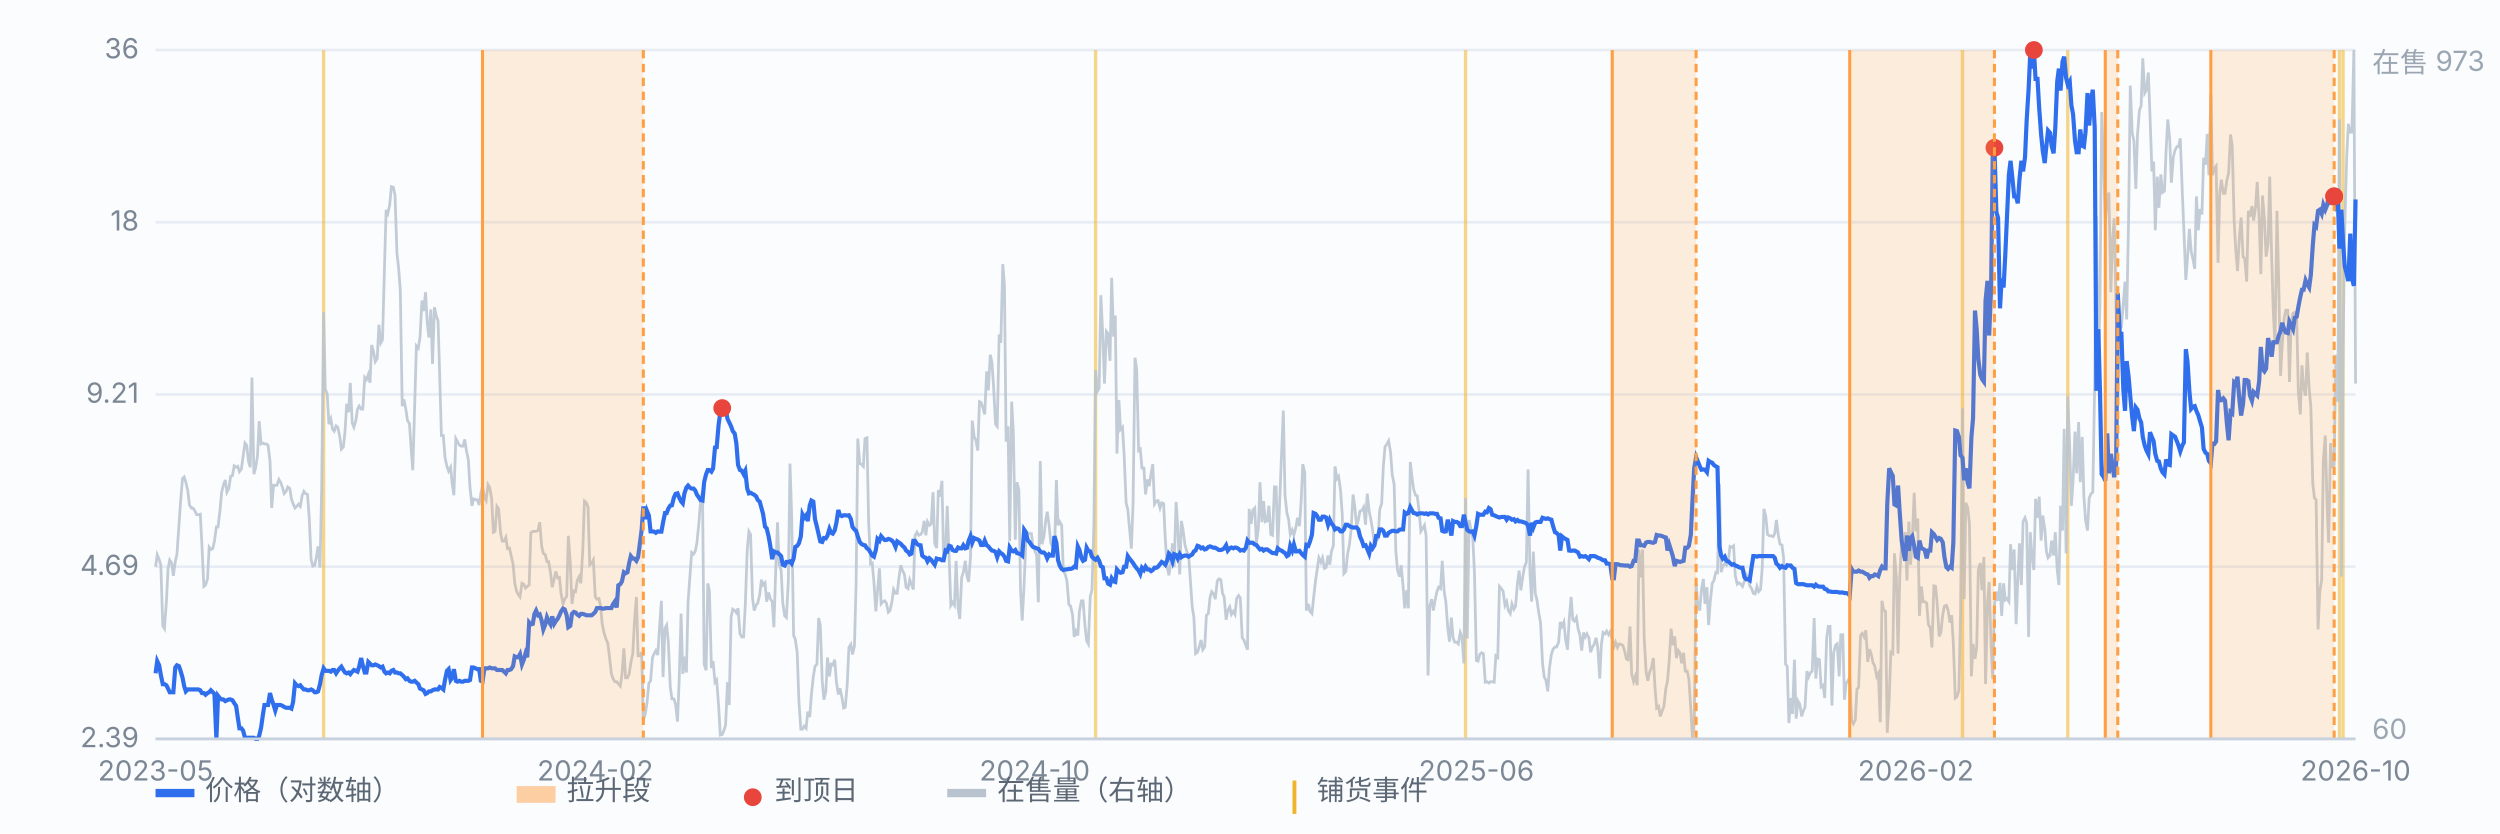
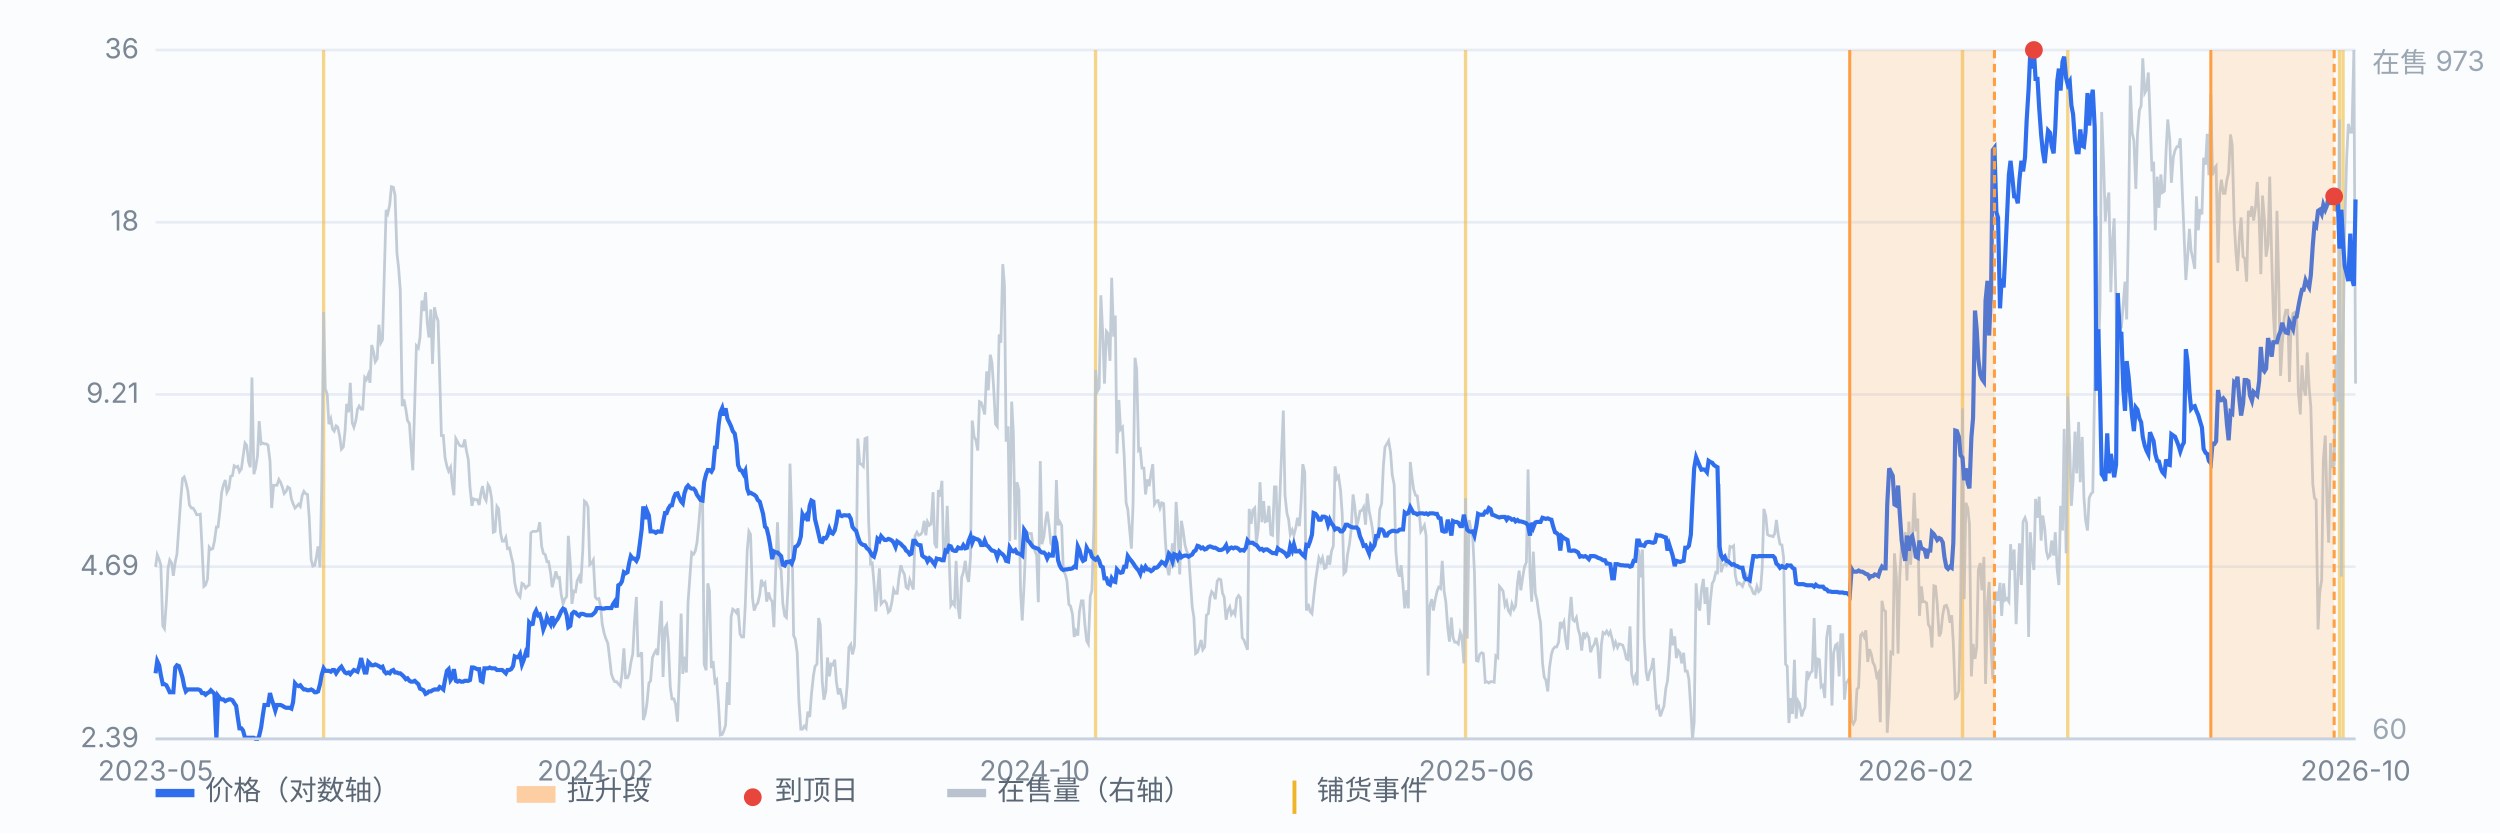
<svg xmlns="http://www.w3.org/2000/svg" viewBox="0 0 900 300" preserveAspectRatio="xMidYMid meet" style="width:100%;max-width:900px;height:auto;display:block" font-family="-apple-system,Segoe UI,Microsoft YaHei,sans-serif" font-size="10">
  <rect x="0" y="0" width="900" height="300" fill="#fbfcfe" />
  <line x1="56" y1="266.0" x2="848" y2="266.0" stroke="#e8edf5" stroke-width="1" />
  <text x="50" y="269.0" text-anchor="end" fill="#7b8794">2.39</text>
  <line x1="56" y1="204.0" x2="848" y2="204.0" stroke="#e8edf5" stroke-width="1" />
  <text x="50" y="207.0" text-anchor="end" fill="#7b8794">4.69</text>
  <line x1="56" y1="142.0" x2="848" y2="142.0" stroke="#e8edf5" stroke-width="1" />
  <text x="50" y="145.0" text-anchor="end" fill="#7b8794">9.21</text>
  <line x1="56" y1="80.0" x2="848" y2="80.0" stroke="#e8edf5" stroke-width="1" />
  <text x="50" y="83.0" text-anchor="end" fill="#7b8794">18</text>
  <line x1="56" y1="18.0" x2="848" y2="18.0" stroke="#e8edf5" stroke-width="1" />
  <text x="50" y="21.0" text-anchor="end" fill="#7b8794">36</text>
  <line x1="116.5" y1="18" x2="116.5" y2="266" stroke="#f0b429" stroke-width="1.2" opacity="0.55" />
  <line x1="394.4" y1="18" x2="394.4" y2="266" stroke="#f0b429" stroke-width="1.2" opacity="0.55" />
  <line x1="527.6" y1="18" x2="527.6" y2="266" stroke="#f0b429" stroke-width="1.2" opacity="0.55" />
  <line x1="706.5" y1="18" x2="706.5" y2="266" stroke="#f0b429" stroke-width="1.2" opacity="0.55" />
  <line x1="744.4" y1="18" x2="744.4" y2="266" stroke="#f0b429" stroke-width="1.2" opacity="0.55" />
  <line x1="842.2" y1="18" x2="842.2" y2="266" stroke="#f0b429" stroke-width="1.2" opacity="0.55" />
  <line x1="843.5" y1="18" x2="843.5" y2="266" stroke="#f0b429" stroke-width="1.2" opacity="0.55" />
  <path d="M56.0 204.1 L56.6 199.7 L57.3 201.4 L57.9 203.5 L58.6 225.3 L59.2 226.3 L59.9 216.6 L60.5 204.6 L61.1 201.6 L61.8 202.7 L62.4 207.3 L63.1 202.2 L63.7 199.5 L64.4 189.4 L65.0 180.7 L65.7 172.3 L66.3 171.7 L66.9 173.6 L67.6 176.6 L68.2 181.8 L68.9 182.9 L69.5 182.9 L70.2 184.0 L70.8 185.3 L71.4 185.3 L72.1 185.1 L72.7 196.5 L73.4 211.1 L74.0 210.6 L74.7 208.4 L75.3 197.0 L75.9 197.8 L76.6 197.5 L77.2 194.8 L77.9 189.7 L78.5 189.7 L79.2 183.7 L79.8 177.2 L80.4 174.7 L81.1 172.8 L81.7 177.2 L82.4 175.8 L83.0 171.5 L83.7 171.2 L84.3 167.7 L85.0 168.2 L85.6 167.9 L86.2 169.8 L86.9 168.8 L87.5 164.4 L88.2 159.5 L88.8 160.3 L89.5 166.3 L90.1 168.2 L90.7 135.9 L91.4 170.7 L92.0 168.5 L92.7 164.1 L93.3 151.6 L94.0 159.8 L94.6 159.5 L95.2 159.8 L95.9 159.8 L96.5 160.3 L97.2 166.0 L97.8 182.9 L98.5 174.7 L99.1 174.7 L99.7 174.7 L100.4 172.6 L101.0 173.6 L101.7 175.5 L102.3 177.7 L103.0 176.9 L103.6 175.3 L104.3 175.8 L104.9 179.6 L105.5 181.3 L106.2 182.9 L106.8 182.3 L107.5 181.5 L108.1 182.3 L108.8 178.3 L109.4 176.9 L110.0 177.7 L110.7 178.0 L111.3 186.1 L112.0 201.4 L112.6 203.8 L113.3 203.5 L113.9 200.5 L114.5 196.7 L115.2 204.3 L115.8 175.5 L116.5 112.3 L117.1 140.0 L117.8 141.9 L118.4 152.7 L119.1 150.8 L119.7 154.4 L120.3 155.2 L121.0 153.3 L121.6 153.8 L122.3 157.1 L122.9 161.7 L123.6 160.9 L124.2 155.4 L124.8 145.4 L125.5 148.4 L126.1 137.8 L126.8 152.2 L127.4 153.8 L128.1 151.4 L128.7 147.3 L129.3 146.2 L130.0 147.3 L130.6 147.3 L131.3 135.9 L131.9 136.7 L132.6 134.8 L133.2 137.8 L133.8 124.2 L134.5 126.7 L135.1 130.2 L135.8 129.1 L136.4 116.9 L137.1 123.4 L137.7 122.3 L138.4 96.8 L139.0 75.6 L139.6 76.9 L140.3 73.7 L140.9 67.2 L141.6 67.4 L142.2 70.2 L142.9 91.1 L143.5 96.5 L144.1 104.4 L144.8 146.2 L145.4 143.8 L146.1 147.3 L146.7 151.4 L147.4 152.5 L148.0 161.2 L148.6 169.3 L149.3 145.4 L149.9 124.5 L150.6 125.3 L151.2 121.5 L151.9 108.2 L152.5 112.0 L153.2 105.2 L153.8 116.1 L154.4 121.5 L155.1 111.4 L155.7 131.0 L156.4 110.6 L157.0 113.6 L157.7 115.5 L158.3 135.6 L158.9 156.8 L159.6 156.8 L160.2 164.7 L160.9 167.9 L161.5 169.6 L162.2 168.2 L162.8 174.2 L163.4 178.3 L164.1 157.9 L164.7 159.0 L165.4 160.3 L166.0 160.6 L166.7 160.6 L167.3 158.2 L167.9 162.2 L168.6 165.5 L169.2 175.5 L169.9 182.1 L170.5 179.6 L171.2 179.9 L171.8 179.9 L172.5 181.8 L173.1 177.7 L173.7 175.0 L174.4 179.1 L175.0 180.2 L175.7 174.5 L176.3 175.5 L177.0 179.6 L177.6 191.6 L178.2 191.3 L178.9 182.3 L179.5 183.2 L180.2 191.8 L180.8 194.8 L181.5 194.8 L182.1 193.5 L182.7 197.5 L183.4 197.3 L184.0 200.0 L184.7 203.0 L185.3 209.8 L186.0 213.0 L186.6 214.1 L187.2 214.9 L187.9 210.0 L188.5 210.3 L189.2 211.7 L189.8 211.1 L190.5 210.6 L191.1 191.8 L191.8 191.3 L192.4 191.3 L193.0 191.3 L193.7 191.0 L194.3 188.0 L195.0 196.7 L195.6 199.2 L196.3 199.7 L196.9 202.2 L197.5 202.2 L198.2 206.2 L198.8 211.4 L199.5 208.4 L200.1 205.7 L200.8 208.1 L201.4 207.9 L202.0 213.8 L202.7 217.4 L203.3 215.7 L204.0 214.7 L204.6 192.9 L205.3 202.7 L205.9 217.4 L206.6 212.8 L207.2 213.0 L207.8 209.0 L208.5 207.6 L209.1 210.0 L209.8 198.1 L210.4 180.4 L211.1 181.0 L211.7 182.6 L212.3 203.3 L213.0 202.7 L213.6 201.6 L214.3 214.9 L214.9 215.7 L215.6 215.5 L216.2 218.2 L216.8 224.7 L217.5 228.0 L218.1 229.9 L218.8 231.5 L219.4 236.4 L220.1 242.6 L220.7 244.3 L221.3 245.4 L222.0 245.4 L222.6 246.2 L223.3 247.0 L223.9 242.9 L224.6 233.4 L225.2 244.0 L225.9 244.0 L226.5 242.6 L227.1 238.6 L227.8 235.3 L228.4 223.9 L229.1 214.9 L229.7 236.1 L230.4 236.1 L231.0 234.8 L231.6 259.2 L232.3 257.0 L232.9 253.2 L233.6 245.9 L234.2 245.1 L234.9 236.7 L235.5 235.3 L236.1 234.2 L236.8 235.8 L237.4 226.3 L238.1 216.3 L238.7 243.7 L239.4 226.1 L240.0 225.0 L240.6 231.2 L241.3 247.3 L241.9 251.6 L242.6 251.6 L243.2 253.5 L243.9 259.8 L244.5 244.8 L245.2 220.9 L245.8 242.6 L246.4 236.4 L247.1 242.1 L247.7 216.8 L248.4 207.1 L249.0 198.9 L249.7 199.5 L250.3 198.4 L250.9 195.4 L251.6 188.3 L252.2 180.4 L252.9 176.6 L253.5 239.1 L254.2 241.3 L254.8 210.0 L255.4 212.8 L256.1 240.5 L256.7 238.0 L257.4 245.6 L258.0 244.8 L258.7 254.0 L259.3 264.6 L260.0 264.4 L260.6 263.0 L261.2 261.1 L261.9 245.6 L262.5 253.8 L263.2 222.0 L263.8 219.3 L264.5 219.8 L265.1 220.6 L265.7 219.0 L266.4 228.2 L267.0 229.3 L267.7 229.3 L268.3 217.9 L269.0 198.1 L269.6 191.3 L270.2 192.4 L270.9 215.2 L271.5 219.8 L272.2 217.9 L272.8 217.1 L273.5 214.1 L274.1 208.7 L274.7 210.6 L275.4 209.8 L276.0 216.6 L276.7 213.3 L277.3 215.5 L278.0 216.6 L278.6 225.8 L279.3 204.1 L279.9 188.0 L280.5 203.3 L281.2 205.2 L281.8 217.1 L282.5 221.7 L283.1 222.3 L283.8 209.2 L284.4 166.9 L285.0 185.9 L285.7 228.8 L286.3 230.1 L287.0 235.0 L287.6 252.4 L288.3 262.5 L288.9 262.5 L289.5 261.4 L290.2 262.2 L290.8 256.2 L291.5 258.1 L292.1 250.2 L292.8 243.5 L293.4 239.9 L294.1 239.1 L294.7 222.5 L295.3 225.0 L296.0 245.1 L296.6 251.9 L297.3 248.9 L297.9 236.7 L298.6 243.5 L299.2 239.1 L299.8 239.4 L300.5 237.5 L301.1 245.4 L301.8 250.0 L302.4 247.8 L303.1 251.1 L303.7 254.9 L304.3 254.6 L305.0 246.4 L305.6 233.1 L306.3 232.0 L306.9 235.6 L307.6 232.6 L308.2 210.0 L308.8 157.9 L309.5 166.9 L310.1 167.1 L310.8 167.9 L311.4 157.9 L312.1 157.6 L312.7 187.5 L313.4 203.0 L314.0 202.7 L314.6 209.5 L315.3 220.1 L315.9 212.8 L316.6 204.6 L317.2 217.4 L317.9 216.6 L318.5 216.3 L319.1 217.1 L319.8 220.4 L320.4 219.8 L321.1 216.6 L321.7 212.2 L322.4 213.6 L323.0 213.6 L323.6 208.1 L324.3 203.5 L324.9 205.4 L325.6 206.8 L326.2 211.4 L326.9 211.9 L327.5 208.7 L328.1 210.3 L328.8 212.2 L329.4 192.9 L330.1 191.6 L330.7 192.7 L331.4 192.4 L332.0 191.6 L332.7 187.5 L333.3 192.7 L333.9 187.8 L334.6 189.1 L335.2 188.6 L335.9 177.2 L336.5 195.6 L337.2 197.3 L337.8 176.4 L338.4 178.8 L339.1 173.1 L339.7 201.1 L340.4 198.1 L341.0 182.1 L341.7 201.1 L342.3 217.9 L342.9 216.8 L343.6 217.9 L344.2 201.9 L344.9 218.7 L345.5 222.8 L346.2 207.9 L346.8 206.0 L347.5 201.9 L348.1 207.3 L348.7 209.5 L349.4 200.3 L350.0 151.4 L350.7 157.3 L351.3 158.4 L352.0 162.2 L352.6 144.6 L353.2 144.9 L353.9 147.0 L354.5 149.2 L355.2 133.7 L355.8 140.5 L356.5 127.7 L357.1 130.5 L357.7 139.4 L358.4 152.7 L359.0 153.5 L359.7 120.4 L360.3 123.4 L361.0 95.1 L361.6 102.7 L362.2 159.0 L362.9 153.5 L363.5 194.8 L364.2 144.6 L364.8 155.7 L365.5 194.3 L366.1 173.6 L366.8 176.4 L367.4 212.8 L368.0 223.4 L368.7 209.8 L369.3 195.1 L370.0 191.8 L370.6 192.1 L371.3 192.1 L371.9 197.0 L372.5 198.1 L373.2 200.0 L373.8 216.8 L374.5 166.0 L375.1 195.9 L375.8 193.2 L376.4 187.8 L377.0 184.2 L377.7 189.4 L378.3 195.6 L379.0 196.7 L379.6 199.5 L380.3 172.8 L380.9 189.1 L381.5 187.8 L382.2 189.1 L382.8 205.4 L383.5 206.8 L384.1 209.2 L384.8 217.6 L385.4 218.2 L386.1 221.2 L386.7 229.3 L387.3 227.2 L388.0 228.8 L388.6 220.1 L389.3 216.3 L389.9 216.3 L390.6 225.3 L391.2 230.7 L391.8 231.8 L392.5 214.7 L393.1 212.5 L393.8 188.6 L394.4 133.2 L395.1 140.8 L395.7 139.7 L396.3 106.3 L397.0 120.4 L397.6 138.1 L398.3 119.3 L398.9 120.1 L399.6 129.9 L400.2 100.0 L400.9 121.2 L401.5 113.6 L402.1 163.3 L402.8 144.0 L403.4 154.6 L404.1 153.8 L404.7 164.1 L405.4 181.0 L406.0 183.4 L406.6 189.9 L407.3 197.5 L407.9 181.3 L408.6 128.8 L409.2 132.9 L409.9 162.2 L410.5 161.7 L411.1 168.5 L411.8 168.5 L412.4 178.0 L413.1 172.6 L413.7 175.0 L414.4 170.4 L415.0 167.1 L415.6 181.5 L416.3 180.4 L416.9 180.2 L417.6 182.9 L418.2 181.0 L418.9 181.3 L419.5 194.0 L420.2 204.1 L420.8 207.1 L421.4 203.0 L422.1 195.6 L422.7 204.1 L423.4 180.7 L424.0 189.7 L424.7 206.8 L425.3 187.5 L425.9 190.8 L426.6 196.2 L427.2 198.4 L427.9 199.7 L428.5 208.4 L429.2 218.5 L429.8 222.3 L430.4 235.3 L431.1 234.8 L431.7 232.9 L432.4 230.4 L433.0 233.9 L433.7 232.9 L434.3 221.5 L435.0 220.9 L435.6 215.2 L436.2 213.0 L436.9 213.8 L437.5 215.7 L438.2 209.2 L438.8 208.4 L439.5 208.7 L440.1 213.6 L440.7 214.9 L441.4 223.1 L442.0 219.8 L442.7 218.5 L443.3 221.2 L444.0 220.1 L444.6 221.2 L445.2 215.5 L445.9 214.4 L446.5 215.2 L447.2 229.6 L447.8 230.4 L448.5 232.3 L449.1 233.9 L449.7 183.2 L450.4 188.6 L451.0 183.7 L451.7 182.9 L452.3 195.4 L453.0 190.2 L453.6 173.6 L454.3 188.0 L454.9 180.4 L455.5 187.8 L456.2 187.5 L456.8 182.1 L457.5 192.4 L458.1 192.7 L458.8 175.3 L459.4 175.3 L460.0 197.3 L460.7 180.2 L461.3 164.7 L462.0 147.8 L462.6 178.3 L463.3 184.8 L463.9 187.0 L464.5 192.4 L465.2 190.8 L465.8 192.7 L466.5 189.9 L467.1 186.4 L467.8 189.4 L468.4 180.7 L469.0 167.1 L469.7 170.1 L470.3 219.8 L471.0 217.4 L471.6 220.1 L472.3 220.9 L472.9 215.2 L473.6 209.0 L474.2 204.9 L474.8 200.8 L475.5 202.4 L476.1 200.8 L476.8 204.6 L477.4 204.3 L478.1 200.0 L478.7 203.3 L479.3 198.6 L480.0 196.5 L480.6 167.9 L481.3 172.3 L481.9 171.5 L482.6 176.6 L483.2 185.1 L483.8 206.5 L484.5 205.7 L485.1 199.7 L485.8 195.9 L486.4 190.8 L487.1 178.0 L487.7 182.3 L488.4 189.4 L489.0 187.2 L489.6 184.0 L490.3 183.7 L490.9 182.6 L491.6 188.9 L492.2 177.7 L492.9 184.0 L493.5 187.0 L494.1 190.5 L494.8 196.5 L495.4 194.6 L496.1 194.0 L496.7 183.4 L497.4 181.3 L498.0 167.9 L498.6 160.9 L499.3 159.8 L499.9 158.7 L500.6 162.8 L501.2 170.9 L501.9 174.5 L502.5 198.4 L503.1 205.2 L503.8 207.6 L504.4 203.5 L505.1 210.9 L505.7 219.0 L506.4 212.5 L507.0 219.0 L507.7 166.3 L508.3 171.7 L508.9 176.1 L509.6 178.3 L510.2 178.5 L510.9 184.2 L511.5 191.3 L512.2 190.2 L512.8 189.1 L513.4 192.9 L514.1 243.2 L514.7 218.2 L515.4 215.7 L516.0 219.8 L516.7 215.7 L517.3 213.0 L517.9 211.4 L518.6 211.9 L519.2 201.9 L519.9 213.0 L520.5 216.6 L521.2 226.1 L521.8 231.0 L522.5 222.3 L523.1 229.6 L523.7 231.2 L524.4 231.2 L525.0 231.8 L525.7 227.7 L526.3 229.3 L527.0 238.8 L527.6 179.3 L528.2 229.9 L528.9 187.2 L529.5 190.5 L530.2 193.7 L530.8 206.2 L531.5 237.8 L532.1 238.0 L532.7 235.6 L533.4 235.0 L534.0 235.3 L534.7 245.6 L535.3 245.4 L536.0 245.9 L536.6 245.4 L537.2 245.4 L537.9 245.6 L538.5 236.1 L539.2 236.7 L539.8 211.1 L540.5 211.9 L541.1 212.8 L541.8 217.9 L542.4 216.6 L543.0 219.8 L543.7 220.9 L544.3 217.4 L545.0 219.3 L545.6 218.2 L546.3 209.8 L546.9 205.4 L547.5 212.5 L548.2 207.6 L548.8 204.1 L549.5 202.4 L550.1 169.0 L550.8 206.5 L551.4 216.6 L552.0 198.6 L552.7 213.6 L553.3 216.0 L554.0 220.9 L554.6 224.2 L555.3 238.6 L555.9 243.7 L556.5 244.8 L557.2 248.9 L557.8 240.5 L558.5 235.6 L559.1 233.7 L559.8 232.9 L560.4 232.9 L561.1 231.2 L561.7 223.9 L562.3 225.5 L563.0 223.9 L563.6 230.1 L564.3 233.9 L564.9 223.1 L565.6 214.9 L566.2 223.1 L566.8 223.6 L567.5 222.3 L568.1 226.3 L568.8 228.8 L569.4 234.2 L570.1 227.7 L570.7 229.3 L571.3 228.2 L572.0 229.6 L572.6 234.8 L573.3 232.9 L573.9 232.0 L574.6 229.6 L575.2 233.1 L575.9 244.3 L576.5 232.0 L577.1 227.7 L577.8 228.2 L578.4 227.2 L579.1 228.5 L579.7 227.4 L580.4 230.1 L581.0 232.9 L581.6 231.2 L582.3 233.1 L582.9 231.8 L583.6 232.0 L584.2 232.3 L584.9 234.5 L585.5 237.2 L586.1 237.5 L586.8 225.5 L587.4 242.6 L588.1 245.4 L588.7 243.5 L589.4 246.7 L590.0 197.8 L590.6 207.9 L591.3 197.8 L591.9 229.6 L592.6 241.8 L593.2 245.1 L593.9 241.8 L594.5 240.5 L595.2 236.9 L595.8 247.5 L596.4 254.9 L597.1 254.3 L597.7 257.9 L598.4 255.9 L599.0 254.3 L599.7 247.8 L600.3 245.1 L600.9 238.0 L601.6 226.3 L602.2 232.3 L602.9 229.1 L603.5 236.9 L604.2 234.2 L604.8 235.0 L605.4 238.8 L606.1 235.0 L606.7 241.6 L607.4 241.6 L608.0 244.5 L608.7 255.4 L609.3 266.0 L609.9 260.0 L610.6 210.0 L611.2 217.6 L611.9 219.8 L612.5 212.5 L613.2 208.4 L613.8 217.4 L614.5 211.4 L615.1 225.0 L615.7 216.6 L616.4 210.0 L617.0 209.0 L617.7 206.0 L618.3 206.2 L619.0 174.2 L619.6 206.0 L620.2 203.8 L620.9 203.0 L621.5 203.5 L622.2 201.9 L622.8 196.7 L623.5 197.0 L624.1 196.5 L624.7 207.1 L625.4 210.3 L626.0 209.8 L626.7 210.3 L627.3 211.1 L628.0 209.2 L628.6 206.8 L629.3 208.1 L629.9 210.9 L630.5 211.7 L631.2 213.6 L631.8 213.8 L632.5 211.1 L633.1 213.0 L633.8 212.2 L634.4 204.3 L635.0 183.2 L635.7 185.9 L636.3 192.4 L637.0 192.9 L637.6 192.9 L638.3 193.2 L638.9 192.1 L639.5 187.2 L640.2 192.7 L640.8 195.9 L641.5 196.2 L642.1 200.8 L642.8 239.1 L643.4 239.9 L644.0 260.3 L644.7 251.3 L645.3 257.0 L646.0 237.5 L646.6 258.7 L647.3 252.4 L647.9 253.5 L648.6 257.9 L649.2 255.9 L649.8 254.6 L650.5 241.6 L651.1 243.7 L651.8 242.1 L652.4 241.6 L653.1 222.5 L653.7 244.3 L654.3 237.2 L655.0 237.5 L655.6 247.3 L656.3 246.7 L656.9 251.3 L657.6 229.6 L658.2 225.5 L658.8 225.5 L659.5 254.0 L660.1 235.0 L660.8 232.3 L661.4 231.8 L662.1 243.5 L662.7 228.5 L663.4 228.5 L664.0 251.9 L664.6 245.9 L665.3 245.1 L665.9 243.7 L666.6 259.5 L667.2 260.6 L667.9 259.2 L668.5 248.1 L669.1 247.5 L669.8 228.8 L670.4 228.0 L671.1 229.3 L671.7 226.9 L672.4 238.3 L673.0 233.7 L673.6 235.3 L674.3 238.6 L674.9 239.7 L675.6 243.5 L676.2 242.4 L676.9 260.0 L677.5 216.3 L678.1 219.6 L678.8 220.1 L679.4 263.8 L680.1 251.6 L680.7 234.8 L681.4 235.3 L682.0 199.2 L682.7 207.9 L683.3 235.3 L683.9 208.1 L684.6 195.1 L685.2 200.8 L685.9 191.6 L686.5 209.0 L687.2 187.8 L687.8 203.3 L688.4 194.6 L689.1 177.4 L689.7 191.3 L690.4 186.7 L691.0 221.7 L691.7 211.1 L692.3 216.6 L692.9 216.6 L693.6 217.1 L694.2 224.7 L694.9 226.1 L695.5 233.1 L696.2 210.9 L696.8 211.1 L697.4 217.4 L698.1 229.1 L698.7 227.7 L699.4 221.2 L700.0 218.2 L700.7 217.9 L701.3 219.6 L702.0 224.2 L702.6 221.5 L703.2 231.5 L703.9 251.3 L704.5 250.8 L705.2 248.6 L705.8 220.6 L706.5 147.0 L707.1 215.7 L707.7 181.0 L708.4 182.9 L709.0 188.6 L709.7 243.5 L710.3 231.8 L711.0 237.2 L711.6 233.1 L712.2 205.2 L712.9 202.7 L713.5 212.5 L714.2 200.5 L714.8 246.2 L715.5 217.1 L716.1 209.5 L716.8 232.9 L717.4 244.5 L718.0 217.9 L718.7 213.0 L719.3 216.3 L720.0 209.8 L720.6 221.7 L721.3 210.0 L721.9 216.0 L722.5 215.5 L723.2 216.6 L723.8 195.9 L724.5 205.2 L725.1 197.8 L725.8 224.7 L726.4 209.2 L727.0 195.6 L727.7 210.6 L728.3 187.8 L729.0 186.4 L729.6 188.3 L730.3 229.3 L730.9 191.6 L731.5 200.0 L732.2 205.2 L732.8 179.6 L733.5 186.4 L734.1 178.8 L734.8 194.6 L735.4 185.6 L736.1 190.2 L736.7 198.4 L737.3 200.8 L738.0 200.0 L738.6 194.6 L739.3 200.0 L739.9 191.6 L740.6 205.2 L741.2 210.6 L741.8 182.1 L742.5 191.0 L743.1 154.4 L743.8 199.2 L744.4 142.7 L745.1 160.9 L745.7 182.1 L746.3 173.1 L747.0 155.4 L747.6 170.4 L748.3 151.9 L748.9 173.6 L749.6 157.3 L750.2 178.8 L750.8 187.2 L751.5 191.0 L752.1 179.3 L752.8 177.7 L753.4 177.2 L754.1 137.2 L754.7 77.8 L755.4 130.5 L756.0 109.5 L756.6 40.3 L757.3 58.5 L757.9 79.7 L758.6 72.3 L759.2 69.3 L759.9 105.2 L760.5 86.7 L761.1 78.6 L761.8 110.6 L762.4 145.9 L763.1 118.2 L763.7 117.7 L764.4 109.0 L765.0 101.4 L765.6 115.0 L766.3 78.3 L766.9 30.8 L767.6 47.9 L768.2 50.6 L768.9 68.0 L769.5 48.4 L770.2 39.7 L770.8 38.1 L771.4 21.0 L772.1 33.5 L772.7 32.4 L773.4 26.1 L774.0 41.6 L774.7 61.7 L775.3 58.2 L775.9 82.9 L776.6 63.6 L777.2 74.8 L777.9 62.8 L778.5 69.3 L779.2 68.8 L779.8 54.1 L780.4 43.0 L781.1 50.1 L781.7 65.8 L782.4 56.6 L783.0 54.1 L783.7 52.8 L784.3 52.8 L784.9 49.8 L785.6 68.5 L786.2 82.9 L786.9 100.8 L787.5 93.0 L788.2 82.4 L788.8 90.3 L789.5 93.5 L790.1 96.8 L790.7 70.7 L791.4 82.9 L792.0 75.3 L792.7 77.2 L793.3 56.8 L794.0 59.3 L794.6 48.2 L795.2 63.1 L795.9 33.8 L796.5 63.1 L797.2 60.6 L797.8 59.8 L798.5 94.6 L799.1 69.6 L799.7 64.7 L800.4 69.6 L801.0 69.6 L801.7 64.7 L802.3 62.3 L803.0 48.4 L803.6 52.5 L804.3 79.7 L804.9 90.3 L805.5 97.6 L806.2 85.1 L806.8 78.3 L807.5 92.4 L808.1 93.0 L808.8 101.4 L809.4 75.9 L810.0 78.0 L810.7 74.2 L811.3 79.4 L812.0 74.5 L812.6 65.5 L813.3 79.1 L813.9 98.7 L814.5 70.4 L815.2 79.1 L815.8 92.4 L816.5 87.8 L817.1 63.6 L817.8 92.7 L818.4 112.8 L819.0 123.9 L819.7 75.9 L820.3 99.8 L821.0 135.3 L821.6 124.2 L822.3 114.4 L822.9 111.7 L823.6 111.7 L824.2 137.5 L824.8 116.1 L825.5 112.8 L826.1 112.5 L826.8 113.9 L827.4 140.8 L828.1 149.2 L828.7 131.5 L829.3 139.7 L830.0 142.4 L830.6 126.9 L831.3 139.7 L831.9 146.5 L832.6 174.2 L833.2 179.3 L833.8 179.9 L834.5 226.6 L835.1 213.3 L835.8 208.7 L836.4 165.8 L837.1 156.8 L837.7 180.2 L838.3 195.4 L839.0 159.5 L839.6 167.9 L840.3 167.4 L840.9 127.7 L841.6 144.6 L842.2 43.0 L842.9 207.6 L843.5 125.8 L844.1 82.4 L844.8 56.8 L845.4 44.6 L846.1 47.6 L846.7 47.6 L847.4 18.0 L848.0 138.1" fill="none" stroke="#b9c3cf" stroke-width="1" opacity="0.85" />
  <text x="854" y="26" fill="#9aa6b2">在售 973</text>
  <text x="854" y="266" fill="#9aa6b2">60</text>
  <path d="M56.0 242.4 L56.6 238.0 L57.3 239.5 L57.9 243.0 L58.6 246.3 L59.2 246.3 L59.9 246.7 L60.5 247.9 L61.1 249.2 L61.8 249.2 L62.4 249.2 L63.1 240.3 L63.7 239.5 L64.4 239.8 L65.0 241.5 L65.7 243.9 L66.3 247.0 L66.9 248.9 L67.6 248.2 L68.2 248.2 L68.9 248.2 L69.5 248.2 L70.2 248.2 L70.8 248.2 L71.4 248.2 L72.1 248.5 L72.7 249.5 L73.4 249.5 L74.0 250.1 L74.7 249.5 L75.3 249.2 L75.9 248.5 L76.6 249.2 L77.2 249.8 L77.9 266.0 L78.5 250.5 L79.2 251.4 L79.8 251.8 L80.4 251.8 L81.1 252.4 L81.7 252.1 L82.4 251.8 L83.0 251.8 L83.7 252.1 L84.3 253.1 L85.0 254.1 L85.6 258.3 L86.2 262.2 L86.9 262.2 L87.5 263.0 L88.2 265.6 L88.8 265.6 L89.5 265.6 L90.1 265.6 L90.7 265.6 L91.4 265.6 L92.0 266.0 L92.7 266.0 L93.3 264.9 L94.0 261.9 L94.6 257.6 L95.2 253.8 L95.9 253.8 L96.5 253.8 L97.2 249.5 L97.8 251.8 L98.5 253.8 L99.1 255.8 L99.7 253.8 L100.4 253.8 L101.0 253.8 L101.7 254.1 L102.3 254.5 L103.0 254.8 L103.6 254.8 L104.3 254.8 L104.9 255.1 L105.5 252.8 L106.2 246.0 L106.8 246.7 L107.5 247.0 L108.1 246.7 L108.8 247.6 L109.4 248.2 L110.0 248.2 L110.7 248.5 L111.3 248.5 L112.0 248.2 L112.6 248.5 L113.3 249.2 L113.9 249.2 L114.5 248.9 L115.2 246.3 L115.8 243.0 L116.5 240.6 L117.1 241.5 L117.8 241.5 L118.4 241.5 L119.1 241.8 L119.7 241.2 L120.3 241.2 L121.0 242.4 L121.6 241.5 L122.3 240.6 L122.9 240.0 L123.6 241.2 L124.2 242.1 L124.8 242.4 L125.5 242.1 L126.1 242.7 L126.8 241.8 L127.4 241.2 L128.1 241.5 L128.7 241.8 L129.3 240.0 L130.0 236.9 L130.6 239.5 L131.3 242.1 L131.9 242.1 L132.6 238.3 L133.2 238.9 L133.8 239.5 L134.5 239.5 L135.1 239.2 L135.8 239.5 L136.4 239.8 L137.1 240.3 L137.7 240.0 L138.4 241.8 L139.0 242.4 L139.6 242.1 L140.3 242.4 L140.9 241.5 L141.6 241.2 L142.2 242.1 L142.9 242.1 L143.5 242.4 L144.1 242.4 L144.8 243.0 L145.4 243.6 L146.1 244.5 L146.7 244.2 L147.4 245.1 L148.0 245.4 L148.6 245.4 L149.3 245.1 L149.9 245.7 L150.6 246.3 L151.2 247.9 L151.9 248.2 L152.5 248.5 L153.2 249.8 L153.8 249.5 L154.4 248.9 L155.1 248.9 L155.7 248.5 L156.4 248.2 L157.0 248.2 L157.7 248.2 L158.3 247.3 L158.9 247.6 L159.6 248.2 L160.2 244.8 L160.9 241.5 L161.5 240.9 L162.2 244.8 L162.8 243.9 L163.4 240.9 L164.1 245.1 L164.7 245.4 L165.4 245.1 L166.0 245.4 L166.7 245.4 L167.3 245.1 L167.9 245.1 L168.6 245.1 L169.2 244.8 L169.9 240.3 L170.5 240.3 L171.2 240.6 L171.8 240.9 L172.5 240.9 L173.1 245.1 L173.7 245.4 L174.4 240.6 L175.0 240.6 L175.7 240.6 L176.3 240.3 L177.0 240.6 L177.6 240.6 L178.2 240.6 L178.9 241.2 L179.5 241.2 L180.2 241.2 L180.8 241.2 L181.5 241.8 L182.1 242.4 L182.7 241.2 L183.4 241.2 L184.0 240.9 L184.7 239.8 L185.3 236.3 L186.0 236.6 L186.6 236.6 L187.2 235.5 L187.9 239.2 L188.5 237.7 L189.2 235.2 L189.8 236.6 L190.5 224.1 L191.1 224.8 L191.8 224.6 L192.4 221.0 L193.0 219.8 L193.7 221.5 L194.3 221.2 L195.0 223.4 L195.6 226.6 L196.3 224.8 L196.9 222.2 L197.5 223.6 L198.2 224.8 L198.8 221.9 L199.5 224.6 L200.1 223.6 L200.8 222.7 L201.4 221.5 L202.0 220.1 L202.7 219.1 L203.3 219.4 L204.0 221.5 L204.6 225.8 L205.3 225.3 L205.9 221.0 L206.6 220.3 L207.2 220.5 L207.8 221.2 L208.5 221.7 L209.1 221.0 L209.8 221.0 L210.4 221.2 L211.1 221.5 L211.7 221.5 L212.3 221.5 L213.0 221.5 L213.6 221.0 L214.3 220.3 L214.9 218.9 L215.6 218.9 L216.2 218.9 L216.8 219.1 L217.5 219.1 L218.1 218.9 L218.8 218.9 L219.4 218.9 L220.1 218.9 L220.7 217.5 L221.3 216.6 L222.0 218.7 L222.6 210.7 L223.3 210.3 L223.9 209.3 L224.6 206.0 L225.2 206.4 L225.9 206.0 L226.5 202.7 L227.1 200.2 L227.8 201.1 L228.4 201.1 L229.1 201.9 L229.7 200.6 L230.4 195.3 L231.0 190.6 L231.6 182.3 L232.3 186.9 L232.9 183.9 L233.6 185.6 L234.2 191.3 L234.9 191.3 L235.5 191.4 L236.1 191.8 L236.8 191.3 L237.4 191.4 L238.1 191.4 L238.7 188.1 L239.4 184.7 L240.0 184.7 L240.6 183.1 L241.3 182.0 L241.9 181.9 L242.6 179.1 L243.2 177.8 L243.9 177.6 L244.5 179.1 L245.2 180.5 L245.8 181.2 L246.4 177.6 L247.1 175.5 L247.7 174.8 L248.4 175.6 L249.0 175.9 L249.7 175.9 L250.3 176.6 L250.9 178.1 L251.6 179.1 L252.2 180.0 L252.9 180.2 L253.5 173.5 L254.2 170.7 L254.8 169.2 L255.4 169.2 L256.1 169.8 L256.7 168.7 L257.4 161.1 L258.0 161.0 L258.7 152.9 L259.3 148.5 L260.0 146.9 L260.6 149.6 L261.2 147.0 L261.9 150.8 L262.5 152.0 L263.2 153.5 L263.8 155.2 L264.5 156.1 L265.1 159.7 L265.7 167.4 L266.4 169.2 L267.0 169.4 L267.7 170.7 L268.3 169.5 L269.0 175.9 L269.6 177.6 L270.2 177.4 L270.9 177.8 L271.5 178.1 L272.2 178.7 L272.8 180.0 L273.5 180.6 L274.1 182.8 L274.7 185.0 L275.4 189.6 L276.0 190.2 L276.7 193.1 L277.3 196.5 L278.0 201.3 L278.6 198.5 L279.3 198.9 L279.9 198.9 L280.5 199.5 L281.2 200.2 L281.8 203.3 L282.5 203.6 L283.1 202.3 L283.8 202.3 L284.4 202.1 L285.0 202.9 L285.7 201.1 L286.3 196.9 L287.0 196.5 L287.6 195.6 L288.3 193.1 L288.9 185.2 L289.5 186.4 L290.2 185.5 L290.8 187.6 L291.5 182.0 L292.1 180.2 L292.8 180.6 L293.4 186.9 L294.1 189.7 L294.7 192.3 L295.3 194.9 L296.0 195.1 L296.6 193.7 L297.3 193.8 L297.9 192.8 L298.6 190.4 L299.2 191.8 L299.8 192.1 L300.5 190.9 L301.1 188.2 L301.8 183.6 L302.4 185.5 L303.1 185.8 L303.7 185.5 L304.3 185.5 L305.0 185.6 L305.6 185.5 L306.3 186.8 L306.9 189.7 L307.6 190.6 L308.2 191.1 L308.8 193.1 L309.5 195.1 L310.1 195.8 L310.8 196.2 L311.4 196.3 L312.1 197.4 L312.7 197.8 L313.4 198.9 L314.0 200.0 L314.6 200.4 L315.3 198.0 L315.9 194.0 L316.6 194.7 L317.2 193.0 L317.9 193.8 L318.5 194.4 L319.1 194.4 L319.8 194.0 L320.4 194.2 L321.1 194.6 L321.7 195.3 L322.4 196.9 L323.0 194.9 L323.6 195.3 L324.3 195.8 L324.9 196.5 L325.6 197.1 L326.2 198.2 L326.9 198.7 L327.5 199.6 L328.1 199.3 L328.8 194.7 L329.4 194.7 L330.1 195.8 L330.7 196.2 L331.4 196.3 L332.0 200.0 L332.7 200.6 L333.3 200.8 L333.9 202.1 L334.6 201.0 L335.2 201.5 L335.9 202.5 L336.5 203.3 L337.2 201.1 L337.8 201.3 L338.4 201.3 L339.1 201.7 L339.7 201.7 L340.4 198.2 L341.0 198.5 L341.7 196.5 L342.3 196.7 L342.9 198.0 L343.6 198.3 L344.2 198.3 L344.9 197.1 L345.5 197.4 L346.2 197.4 L346.8 196.3 L347.5 197.4 L348.1 197.2 L348.7 194.7 L349.4 193.0 L350.0 195.4 L350.7 193.7 L351.3 194.0 L352.0 194.2 L352.6 194.6 L353.2 196.2 L353.9 196.2 L354.5 194.6 L355.2 196.3 L355.8 196.7 L356.5 197.6 L357.1 198.2 L357.7 198.3 L358.4 198.7 L359.0 200.6 L359.7 198.5 L360.3 199.1 L361.0 199.6 L361.6 200.4 L362.2 201.9 L362.9 202.1 L363.5 197.1 L364.2 198.3 L364.8 198.5 L365.5 198.0 L366.1 199.1 L366.8 199.3 L367.4 199.5 L368.0 200.0 L368.7 190.7 L369.3 191.6 L370.0 194.6 L370.6 195.1 L371.3 196.2 L371.9 196.9 L372.5 197.1 L373.2 197.4 L373.8 197.6 L374.5 198.5 L375.1 198.9 L375.8 198.9 L376.4 199.5 L377.0 201.0 L377.7 199.6 L378.3 200.0 L379.0 200.0 L379.6 193.0 L380.3 195.4 L380.9 201.7 L381.5 203.6 L382.2 204.8 L382.8 205.2 L383.5 205.0 L384.1 205.0 L384.8 204.8 L385.4 204.8 L386.1 204.6 L386.7 204.0 L387.3 204.2 L388.0 196.7 L388.6 198.0 L389.3 200.8 L389.9 201.9 L390.6 201.5 L391.2 197.2 L391.8 198.3 L392.5 198.5 L393.1 200.4 L393.8 201.1 L394.4 201.5 L395.1 200.8 L395.7 201.9 L396.3 203.8 L397.0 204.2 L397.6 208.2 L398.3 208.2 L398.9 210.1 L399.6 210.5 L400.2 208.2 L400.9 209.3 L401.5 209.5 L402.1 205.0 L402.8 205.8 L403.4 206.2 L404.1 206.0 L404.7 204.0 L405.4 204.0 L406.0 200.2 L406.6 201.1 L407.3 201.9 L407.9 202.7 L408.6 203.8 L409.2 204.6 L409.9 205.4 L410.5 206.6 L411.1 204.4 L411.8 205.2 L412.4 204.0 L413.1 205.0 L413.7 205.0 L414.4 205.6 L415.0 205.2 L415.6 204.4 L416.3 204.4 L416.9 204.0 L417.6 203.1 L418.2 202.3 L418.9 202.7 L419.5 203.3 L420.2 201.7 L420.8 199.3 L421.4 200.0 L422.1 202.1 L422.7 199.5 L423.4 199.8 L424.0 201.1 L424.7 199.5 L425.3 200.6 L425.9 200.2 L426.6 200.0 L427.2 200.0 L427.9 200.4 L428.5 200.0 L429.2 199.6 L429.8 198.5 L430.4 198.2 L431.1 196.5 L431.7 196.7 L432.4 197.4 L433.0 197.1 L433.7 197.8 L434.3 197.6 L435.0 196.9 L435.6 196.7 L436.2 196.9 L436.9 197.2 L437.5 197.2 L438.2 197.6 L438.8 198.0 L439.5 198.0 L440.1 197.8 L440.7 197.4 L441.4 196.3 L442.0 198.2 L442.7 197.4 L443.3 197.1 L444.0 197.4 L444.6 197.1 L445.2 197.2 L445.9 197.6 L446.5 198.2 L447.2 198.0 L447.8 198.2 L448.5 197.2 L449.1 194.6 L449.7 195.4 L450.4 195.4 L451.0 195.4 L451.7 196.0 L452.3 196.2 L453.0 197.1 L453.6 197.8 L454.3 197.6 L454.9 198.2 L455.5 197.8 L456.2 197.8 L456.8 198.2 L457.5 198.7 L458.1 199.1 L458.8 199.1 L459.4 199.3 L460.0 197.4 L460.7 198.0 L461.3 198.2 L462.0 198.7 L462.6 199.1 L463.3 200.2 L463.9 199.8 L464.5 196.5 L465.2 198.2 L465.8 196.0 L466.5 198.5 L467.1 198.5 L467.8 198.3 L468.4 199.1 L469.0 199.8 L469.7 200.4 L470.3 196.2 L471.0 196.5 L471.6 194.9 L472.3 192.5 L472.9 184.7 L473.6 185.0 L474.2 185.8 L474.8 187.1 L475.5 187.1 L476.1 186.0 L476.8 186.0 L477.4 186.3 L478.1 188.9 L478.7 187.1 L479.3 188.4 L480.0 189.2 L480.6 190.6 L481.3 190.2 L481.9 190.4 L482.6 191.3 L483.2 191.3 L483.8 190.6 L484.5 188.9 L485.1 188.9 L485.8 189.4 L486.4 189.7 L487.1 189.9 L487.7 189.9 L488.4 189.9 L489.0 190.6 L489.6 193.1 L490.3 194.7 L490.9 196.5 L491.6 196.3 L492.2 197.6 L492.9 199.3 L493.5 196.5 L494.1 197.4 L494.8 196.3 L495.4 193.0 L496.1 193.0 L496.7 190.6 L497.4 190.6 L498.0 191.1 L498.6 192.8 L499.3 192.8 L499.9 191.8 L500.6 191.4 L501.2 191.1 L501.9 191.1 L502.5 191.3 L503.1 191.3 L503.8 190.7 L504.4 190.6 L505.1 190.6 L505.7 184.5 L506.4 185.0 L507.0 184.7 L507.7 182.6 L508.3 183.7 L508.9 184.7 L509.6 184.8 L510.2 185.2 L510.9 184.8 L511.5 184.8 L512.2 184.8 L512.8 185.0 L513.4 184.8 L514.1 185.2 L514.7 184.8 L515.4 184.8 L516.0 184.8 L516.7 185.0 L517.3 185.0 L517.9 186.4 L518.6 186.6 L519.2 191.1 L519.9 191.4 L520.5 191.3 L521.2 187.1 L521.8 189.4 L522.5 192.8 L523.1 187.6 L523.7 187.9 L524.4 187.9 L525.0 188.2 L525.7 189.4 L526.3 189.4 L527.0 185.3 L527.6 188.1 L528.2 190.7 L528.9 191.3 L529.5 191.4 L530.2 191.3 L530.8 192.8 L531.5 189.2 L532.1 185.0 L532.7 185.3 L533.4 185.3 L534.0 185.3 L534.7 184.2 L535.3 184.4 L536.0 182.9 L536.6 183.3 L537.2 185.3 L537.9 185.5 L538.5 185.8 L539.2 186.1 L539.8 186.3 L540.5 186.1 L541.1 186.1 L541.8 186.1 L542.4 187.1 L543.0 186.3 L543.7 186.6 L544.3 187.1 L545.0 186.9 L545.6 187.7 L546.3 187.2 L546.9 187.7 L547.5 187.7 L548.2 187.9 L548.8 188.1 L549.5 188.4 L550.1 189.2 L550.8 192.8 L551.4 188.2 L552.0 189.9 L552.7 188.1 L553.3 187.9 L554.0 187.9 L554.6 187.9 L555.3 186.4 L555.9 186.6 L556.5 186.8 L557.2 186.6 L557.8 186.9 L558.5 187.1 L559.1 189.4 L559.8 191.6 L560.4 191.9 L561.1 192.6 L561.7 198.2 L562.3 193.1 L563.0 193.7 L563.6 194.0 L564.3 194.4 L564.9 198.2 L565.6 198.3 L566.2 198.2 L566.8 198.2 L567.5 198.5 L568.1 198.9 L568.8 200.4 L569.4 200.2 L570.1 200.4 L570.7 200.2 L571.3 200.6 L572.0 201.3 L572.6 200.2 L573.3 200.2 L573.9 200.2 L574.6 200.4 L575.2 200.8 L575.9 201.0 L576.5 201.3 L577.1 201.7 L577.8 201.7 L578.4 202.9 L579.1 202.9 L579.7 203.1 L580.4 208.2 L581.0 208.2 L581.6 203.1 L582.3 203.1 L582.9 203.3 L583.6 203.5 L584.2 203.5 L584.9 203.6 L585.5 203.6 L586.1 203.6 L586.8 204.0 L587.4 203.8 L588.1 201.9 L588.7 201.9 L589.4 194.6 L590.0 194.6 L590.6 196.3 L591.3 196.3 L591.9 196.5 L592.6 195.3 L593.2 195.1 L593.9 195.1 L594.5 195.3 L595.2 195.4 L595.8 195.1 L596.4 192.6 L597.1 192.8 L597.7 192.8 L598.4 193.0 L599.0 193.3 L599.7 193.5 L600.3 198.2 L600.9 196.0 L601.6 198.2 L602.2 200.2 L602.9 203.8 L603.5 201.9 L604.2 202.1 L604.8 202.3 L605.4 202.1 L606.1 201.9 L606.7 197.2 L607.4 197.2 L608.0 196.5 L608.7 192.5 L609.3 179.9 L609.9 168.6 L610.6 164.6 L611.2 166.1 L611.9 167.8 L612.5 169.1 L613.2 169.0 L613.8 169.1 L614.5 170.0 L615.1 165.9 L615.7 166.3 L616.4 166.6 L617.0 167.4 L617.7 167.9 L618.3 168.2 L619.0 196.7 L619.6 200.0 L620.2 201.1 L620.9 200.4 L621.5 201.9 L622.2 202.1 L622.8 202.7 L623.5 203.3 L624.1 203.1 L624.7 203.6 L625.4 203.8 L626.0 204.2 L626.7 204.4 L627.3 204.4 L628.0 207.8 L628.6 208.5 L629.3 208.5 L629.9 208.9 L630.5 204.6 L631.2 200.2 L631.8 200.2 L632.5 200.4 L633.1 200.2 L633.8 200.2 L634.4 200.2 L635.0 200.2 L635.7 200.2 L636.3 200.2 L637.0 200.2 L637.6 200.2 L638.3 200.2 L638.9 200.8 L639.5 202.9 L640.2 203.5 L640.8 204.4 L641.5 203.8 L642.1 204.2 L642.8 204.4 L643.4 203.5 L644.0 203.6 L644.7 203.6 L645.3 204.4 L646.0 204.8 L646.6 209.9 L647.3 210.3 L647.9 210.3 L648.6 210.3 L649.2 210.3 L649.8 210.5 L650.5 210.7 L651.1 210.7 L651.8 210.7 L652.4 210.7 L653.1 211.2 L653.7 210.5 L654.3 211.0 L655.0 211.2 L655.6 211.2 L656.3 211.2 L656.9 212.0 L657.6 212.2 L658.2 212.9 L658.8 212.9 L659.5 213.1 L660.1 213.1 L660.8 213.1 L661.4 213.1 L662.1 213.3 L662.7 213.3 L663.4 213.3 L664.0 213.5 L664.6 213.5 L665.3 213.7 L665.9 214.4 L666.6 204.8 L667.2 205.8 L667.9 205.8 L668.5 205.8 L669.1 205.4 L669.8 205.8 L670.4 205.8 L671.1 206.2 L671.7 206.6 L672.4 206.8 L673.0 208.0 L673.6 207.4 L674.3 207.4 L674.9 206.8 L675.6 207.0 L676.2 207.4 L676.9 205.2 L677.5 204.0 L678.1 204.6 L678.8 204.6 L679.4 181.6 L680.1 168.6 L680.7 169.9 L681.4 171.3 L682.0 181.6 L682.7 182.0 L683.3 174.8 L683.9 184.5 L684.6 194.6 L685.2 198.5 L685.9 201.9 L686.5 192.8 L687.2 198.3 L687.8 193.7 L688.4 193.0 L689.1 196.5 L689.7 200.4 L690.4 200.8 L691.0 194.6 L691.7 197.4 L692.3 197.6 L692.9 198.0 L693.6 201.0 L694.2 198.2 L694.9 198.2 L695.5 191.6 L696.2 192.3 L696.8 193.3 L697.4 194.4 L698.1 193.7 L698.7 194.0 L699.4 195.3 L700.0 200.6 L700.7 204.2 L701.3 204.8 L702.0 204.0 L702.6 204.4 L703.2 195.4 L703.9 155.0 L704.5 155.2 L705.2 157.3 L705.8 163.9 L706.5 164.8 L707.1 172.9 L707.7 168.6 L708.4 174.0 L709.0 175.8 L709.7 157.5 L710.3 150.5 L711.0 111.8 L711.6 118.5 L712.2 129.3 L712.9 134.9 L713.5 136.4 L714.2 137.4 L714.8 108.2 L715.5 101.1 L716.1 120.8 L716.8 103.5 L717.4 54.0 L718.0 53.2 L718.7 76.4 L719.3 78.4 L720.0 111.0 L720.6 100.3 L721.3 103.5 L721.9 91.8 L722.5 78.4 L723.2 62.9 L723.8 57.9 L724.5 64.5 L725.1 70.7 L725.8 70.8 L726.4 73.2 L727.0 64.7 L727.7 57.9 L728.3 61.7 L729.0 56.7 L729.6 43.3 L730.3 32.0 L730.9 19.0 L731.5 24.7 L732.2 18.0 L732.8 28.4 L733.5 28.4 L734.1 38.8 L734.8 48.4 L735.4 54.4 L736.1 58.7 L736.7 52.5 L737.3 47.0 L738.0 47.8 L738.6 52.6 L739.3 55.2 L739.9 46.1 L740.6 29.3 L741.2 24.7 L741.8 32.6 L742.5 22.2 L743.1 20.4 L743.8 28.1 L744.4 30.5 L745.1 29.3 L745.7 37.9 L746.3 41.1 L747.0 50.6 L747.6 54.8 L748.3 54.8 L748.9 46.6 L749.6 52.5 L750.2 52.8 L750.8 47.4 L751.5 33.5 L752.1 45.2 L752.8 36.0 L753.4 32.3 L754.1 46.1 L754.7 140.7 L755.4 118.5 L756.0 141.3 L756.6 170.7 L757.3 171.7 L757.9 173.1 L758.6 156.0 L759.2 170.4 L759.9 163.4 L760.5 167.4 L761.1 171.8 L761.8 167.2 L762.4 105.5 L763.1 120.0 L763.7 120.1 L764.4 140.2 L765.0 147.9 L765.6 130.0 L766.3 135.6 L766.9 142.7 L767.6 150.3 L768.2 155.2 L768.9 146.7 L769.5 147.5 L770.2 150.7 L770.8 152.0 L771.4 157.3 L772.1 160.4 L772.7 162.1 L773.4 163.5 L774.0 155.6 L774.7 157.4 L775.3 158.8 L775.9 163.4 L776.6 165.9 L777.2 166.1 L777.9 168.7 L778.5 170.0 L779.2 170.8 L779.8 165.4 L780.4 167.2 L781.1 167.4 L781.7 156.3 L782.4 156.8 L783.0 157.2 L783.7 158.9 L784.3 160.5 L784.9 162.5 L785.6 160.4 L786.2 159.3 L786.9 125.7 L787.5 130.2 L788.2 141.1 L788.8 147.2 L789.5 146.4 L790.1 146.2 L790.7 147.9 L791.4 149.5 L792.0 151.6 L792.7 153.9 L793.3 161.6 L794.0 163.0 L794.6 163.4 L795.2 165.9 L795.9 166.8 L796.5 159.7 L797.2 159.8 L797.8 158.9 L798.5 140.4 L799.1 144.1 L799.7 144.1 L800.4 143.4 L801.0 144.2 L801.7 152.7 L802.3 158.5 L803.0 148.3 L803.6 148.8 L804.3 137.7 L804.9 138.3 L805.5 135.6 L806.2 144.1 L806.8 149.6 L807.5 145.4 L808.1 136.8 L808.8 136.8 L809.4 137.2 L810.0 142.4 L810.7 144.3 L811.3 141.1 L812.0 141.8 L812.6 142.4 L813.3 137.2 L813.9 124.9 L814.5 132.8 L815.2 133.7 L815.8 132.7 L816.5 121.7 L817.1 124.5 L817.8 128.4 L818.4 123.2 L819.0 123.2 L819.7 123.2 L820.3 120.9 L821.0 119.2 L821.6 116.2 L822.3 118.5 L822.9 119.7 L823.6 119.9 L824.2 115.8 L824.8 117.0 L825.5 118.5 L826.1 114.4 L826.8 114.0 L827.4 110.5 L828.1 106.9 L828.7 104.3 L829.3 104.3 L830.0 100.9 L830.6 102.3 L831.3 103.5 L831.9 99.0 L832.6 88.4 L833.2 81.0 L833.8 81.6 L834.5 75.9 L835.1 75.5 L835.8 77.0 L836.4 73.7 L837.1 75.5 L837.7 74.0 L838.3 70.8 L839.0 73.1 L839.6 73.1 L840.3 70.7 L840.9 73.5 L841.6 71.2 L842.2 89.5 L842.9 75.5 L843.5 87.4 L844.1 95.9 L844.8 98.5 L845.4 101.2 L846.1 84.1 L846.7 100.3 L847.4 102.9 L848.0 71.8" fill="none" stroke="#2f6fed" stroke-width="1.5" />
-   <rect x="173.7" y="18" width="57.9" height="248" fill="#ff9f43" opacity="0.18" />
-   <line x1="173.7" y1="18" x2="173.7" y2="266" stroke="#ff9f43" stroke-width="1.1" />
-   <line x1="231.6" y1="18" x2="231.6" y2="266" stroke="#ff9f43" stroke-width="1.1" stroke-dasharray="3 2" />
-   <circle cx="260.0" cy="146.9" r="3.2" fill="#e8453c" />
-   <rect x="580.4" y="18" width="30.2" height="248" fill="#ff9f43" opacity="0.18" />
-   <line x1="580.4" y1="18" x2="580.4" y2="266" stroke="#ff9f43" stroke-width="1.1" />
-   <line x1="610.6" y1="18" x2="610.6" y2="266" stroke="#ff9f43" stroke-width="1.1" stroke-dasharray="3 2" />
-   <circle cx="718.0" cy="53.2" r="3.2" fill="#e8453c" />
  <rect x="665.9" y="18" width="52.1" height="248" fill="#ff9f43" opacity="0.18" />
  <line x1="665.9" y1="18" x2="665.9" y2="266" stroke="#ff9f43" stroke-width="1.1" />
  <line x1="718.0" y1="18" x2="718.0" y2="266" stroke="#ff9f43" stroke-width="1.1" stroke-dasharray="3 2" />
  <circle cx="732.2" cy="18.0" r="3.2" fill="#e8453c" />
-   <rect x="757.9" y="18" width="4.5" height="248" fill="#ff9f43" opacity="0.18" />
-   <line x1="757.9" y1="18" x2="757.9" y2="266" stroke="#ff9f43" stroke-width="1.1" />
-   <line x1="762.4" y1="18" x2="762.4" y2="266" stroke="#ff9f43" stroke-width="1.1" stroke-dasharray="3 2" />
-   <circle cx="840.3" cy="70.7" r="3.2" fill="#e8453c" />
  <rect x="795.9" y="18" width="44.4" height="248" fill="#ff9f43" opacity="0.18" />
  <line x1="795.9" y1="18" x2="795.9" y2="266" stroke="#ff9f43" stroke-width="1.1" />
  <line x1="840.3" y1="18" x2="840.3" y2="266" stroke="#ff9f43" stroke-width="1.1" stroke-dasharray="3 2" />
  <circle cx="840.3" cy="70.7" r="3.2" fill="#e8453c" />
  <line x1="56" y1="266" x2="848" y2="266" stroke="#c8d2de" stroke-width="1" />
  <text x="56.0" y="281" text-anchor="middle" fill="#7b8794">2023-05</text>
  <text x="214.3" y="281" text-anchor="middle" fill="#7b8794">2024-02</text>
  <text x="372.5" y="281" text-anchor="middle" fill="#7b8794">2024-10</text>
  <text x="531.5" y="281" text-anchor="middle" fill="#7b8794">2025-06</text>
  <text x="689.7" y="281" text-anchor="middle" fill="#7b8794">2026-02</text>
  <text x="848.0" y="281" text-anchor="middle" fill="#7b8794">2026-10</text>
  <g transform="translate(56,292)">
    <rect x="0" y="-8" width="14" height="3" fill="#2f6fed" />
    <text x="18" y="-4" fill="#5b6774">价格（对数轴）</text>
    <rect x="130" y="-9" width="14" height="6" fill="#ff9f43" opacity="0.5" />
    <text x="148" y="-4" fill="#5b6774">拉升段</text>
    <circle cx="215" cy="-5" r="3.2" fill="#e8453c" />
    <text x="223" y="-4" fill="#5b6774">到顶日</text>
    <rect x="285" y="-8" width="14" height="3" fill="#b9c3cf" />
    <text x="303" y="-4" fill="#5b6774">在售量（右轴）</text>
    <line x1="410" y1="-11" x2="410" y2="1" stroke="#f0b429" stroke-width="1.4" />
    <text x="418" y="-4" fill="#5b6774">铺货事件</text>
  </g>
</svg>
